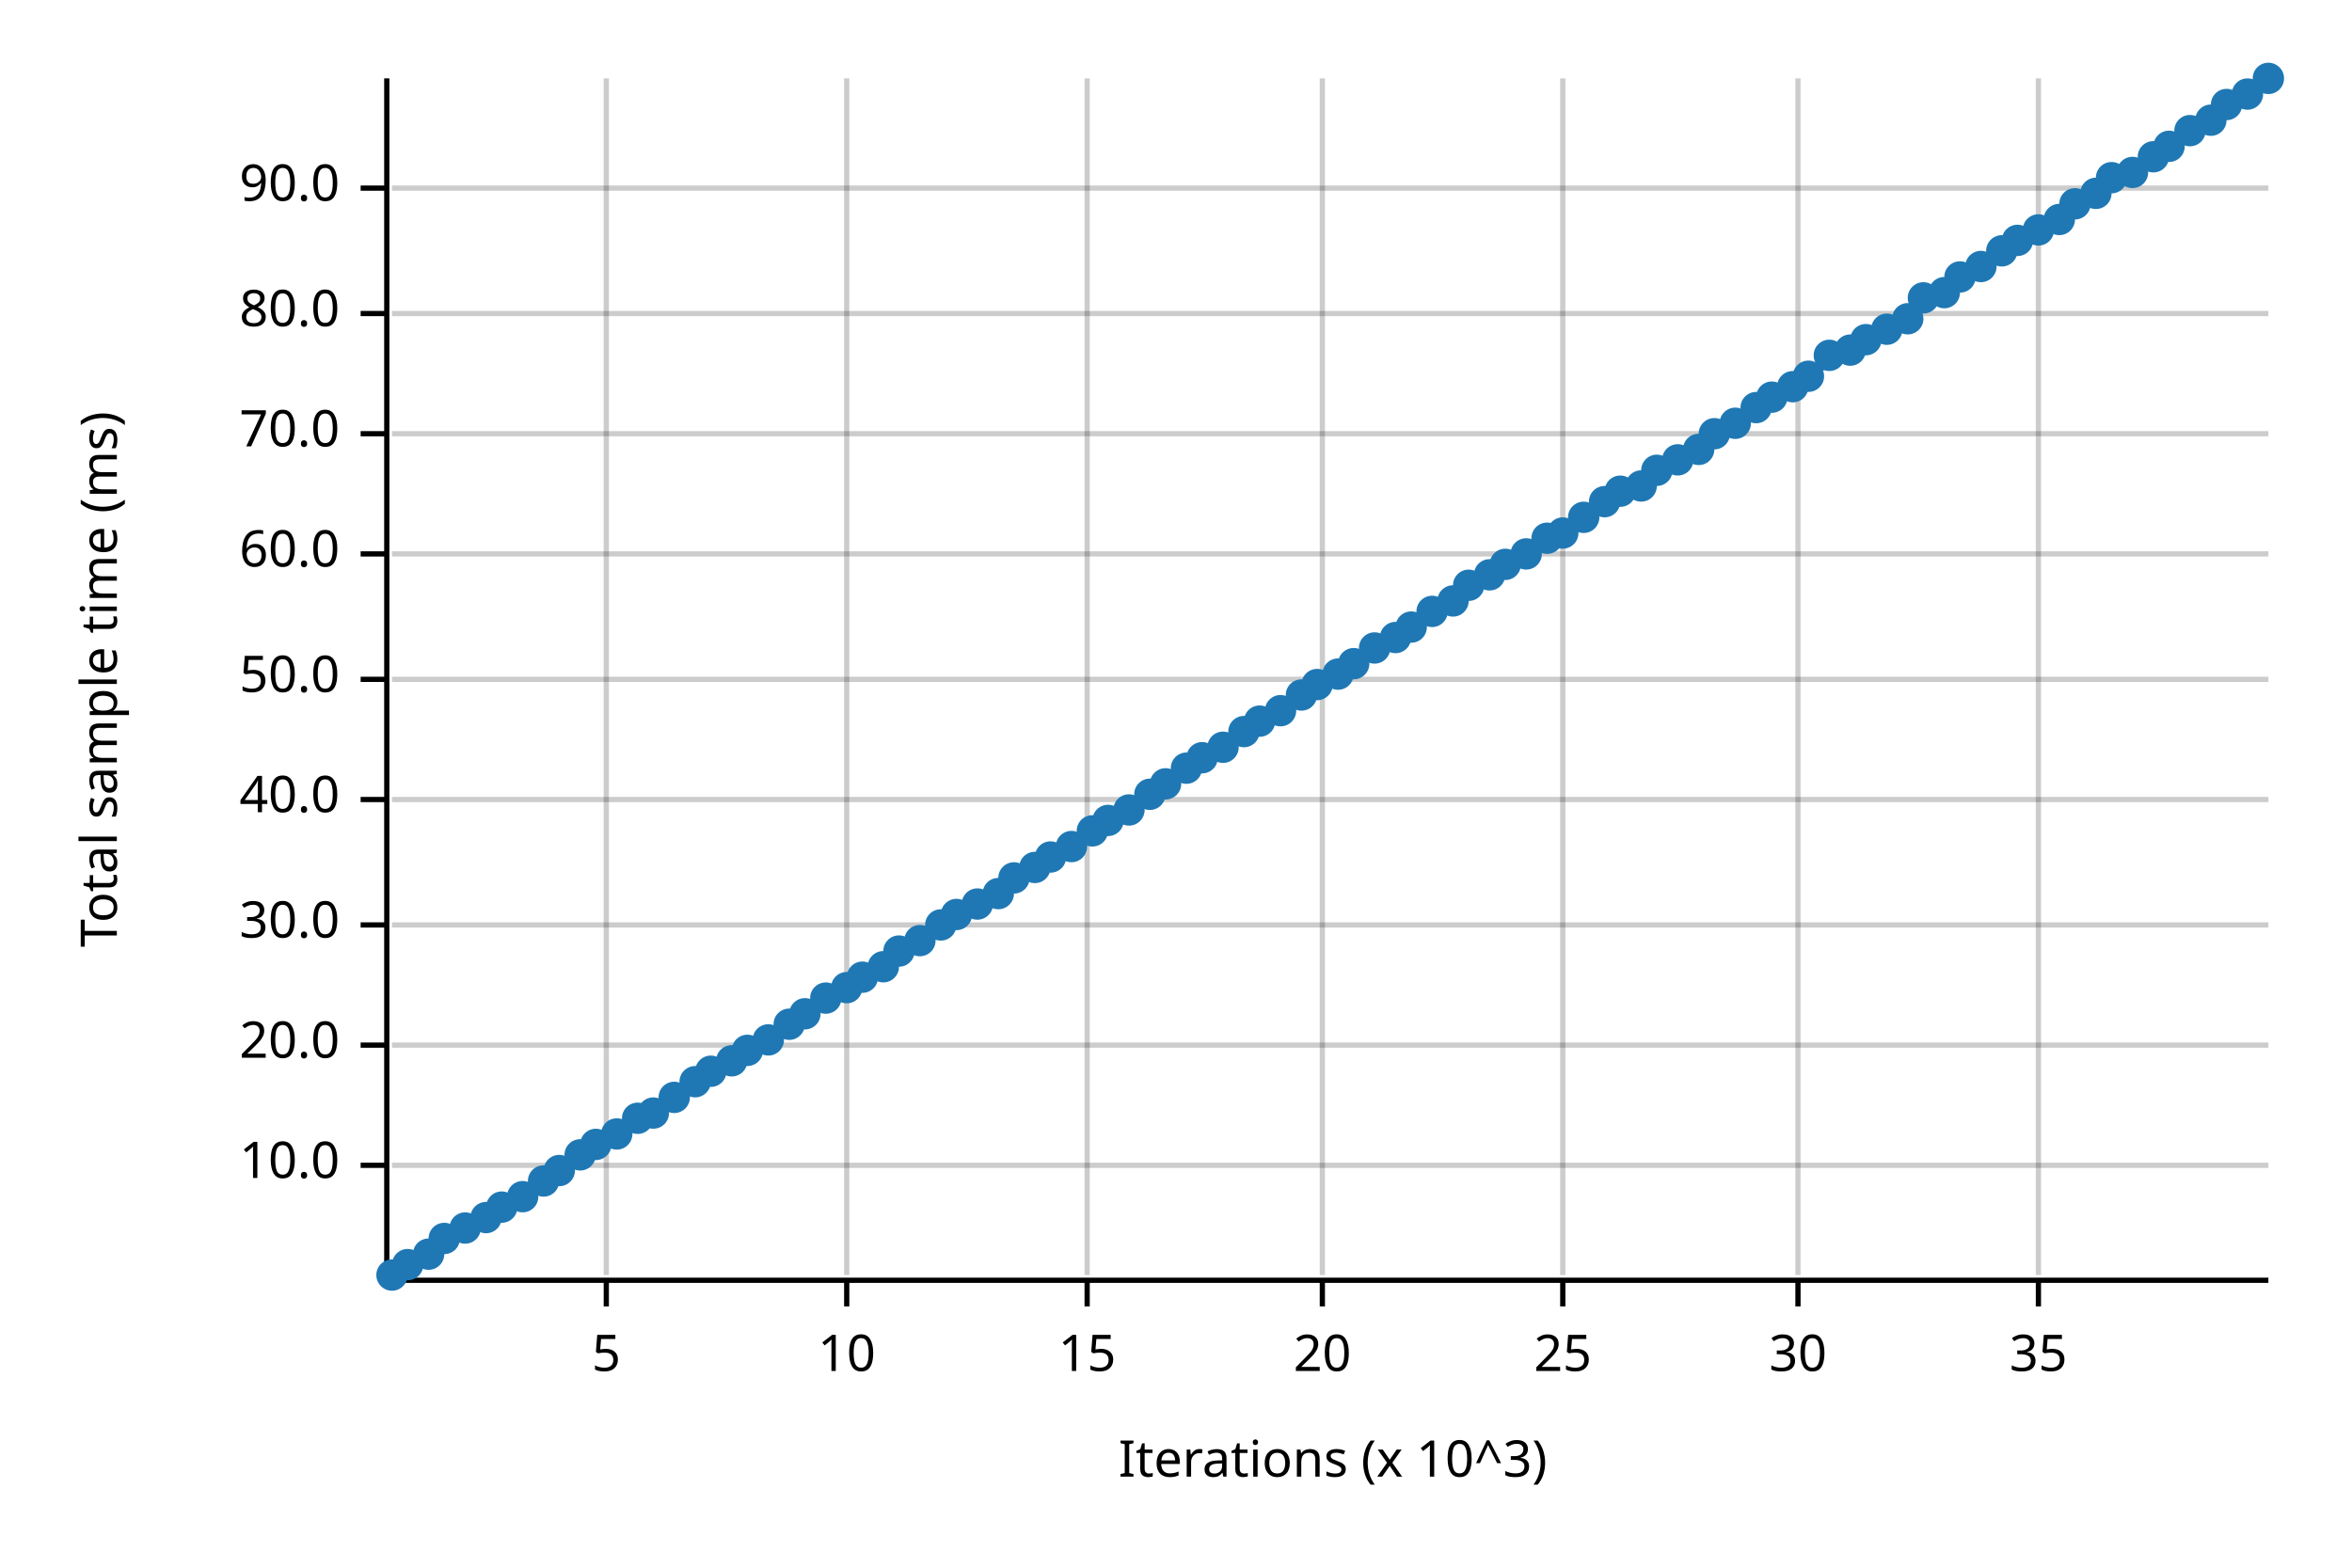
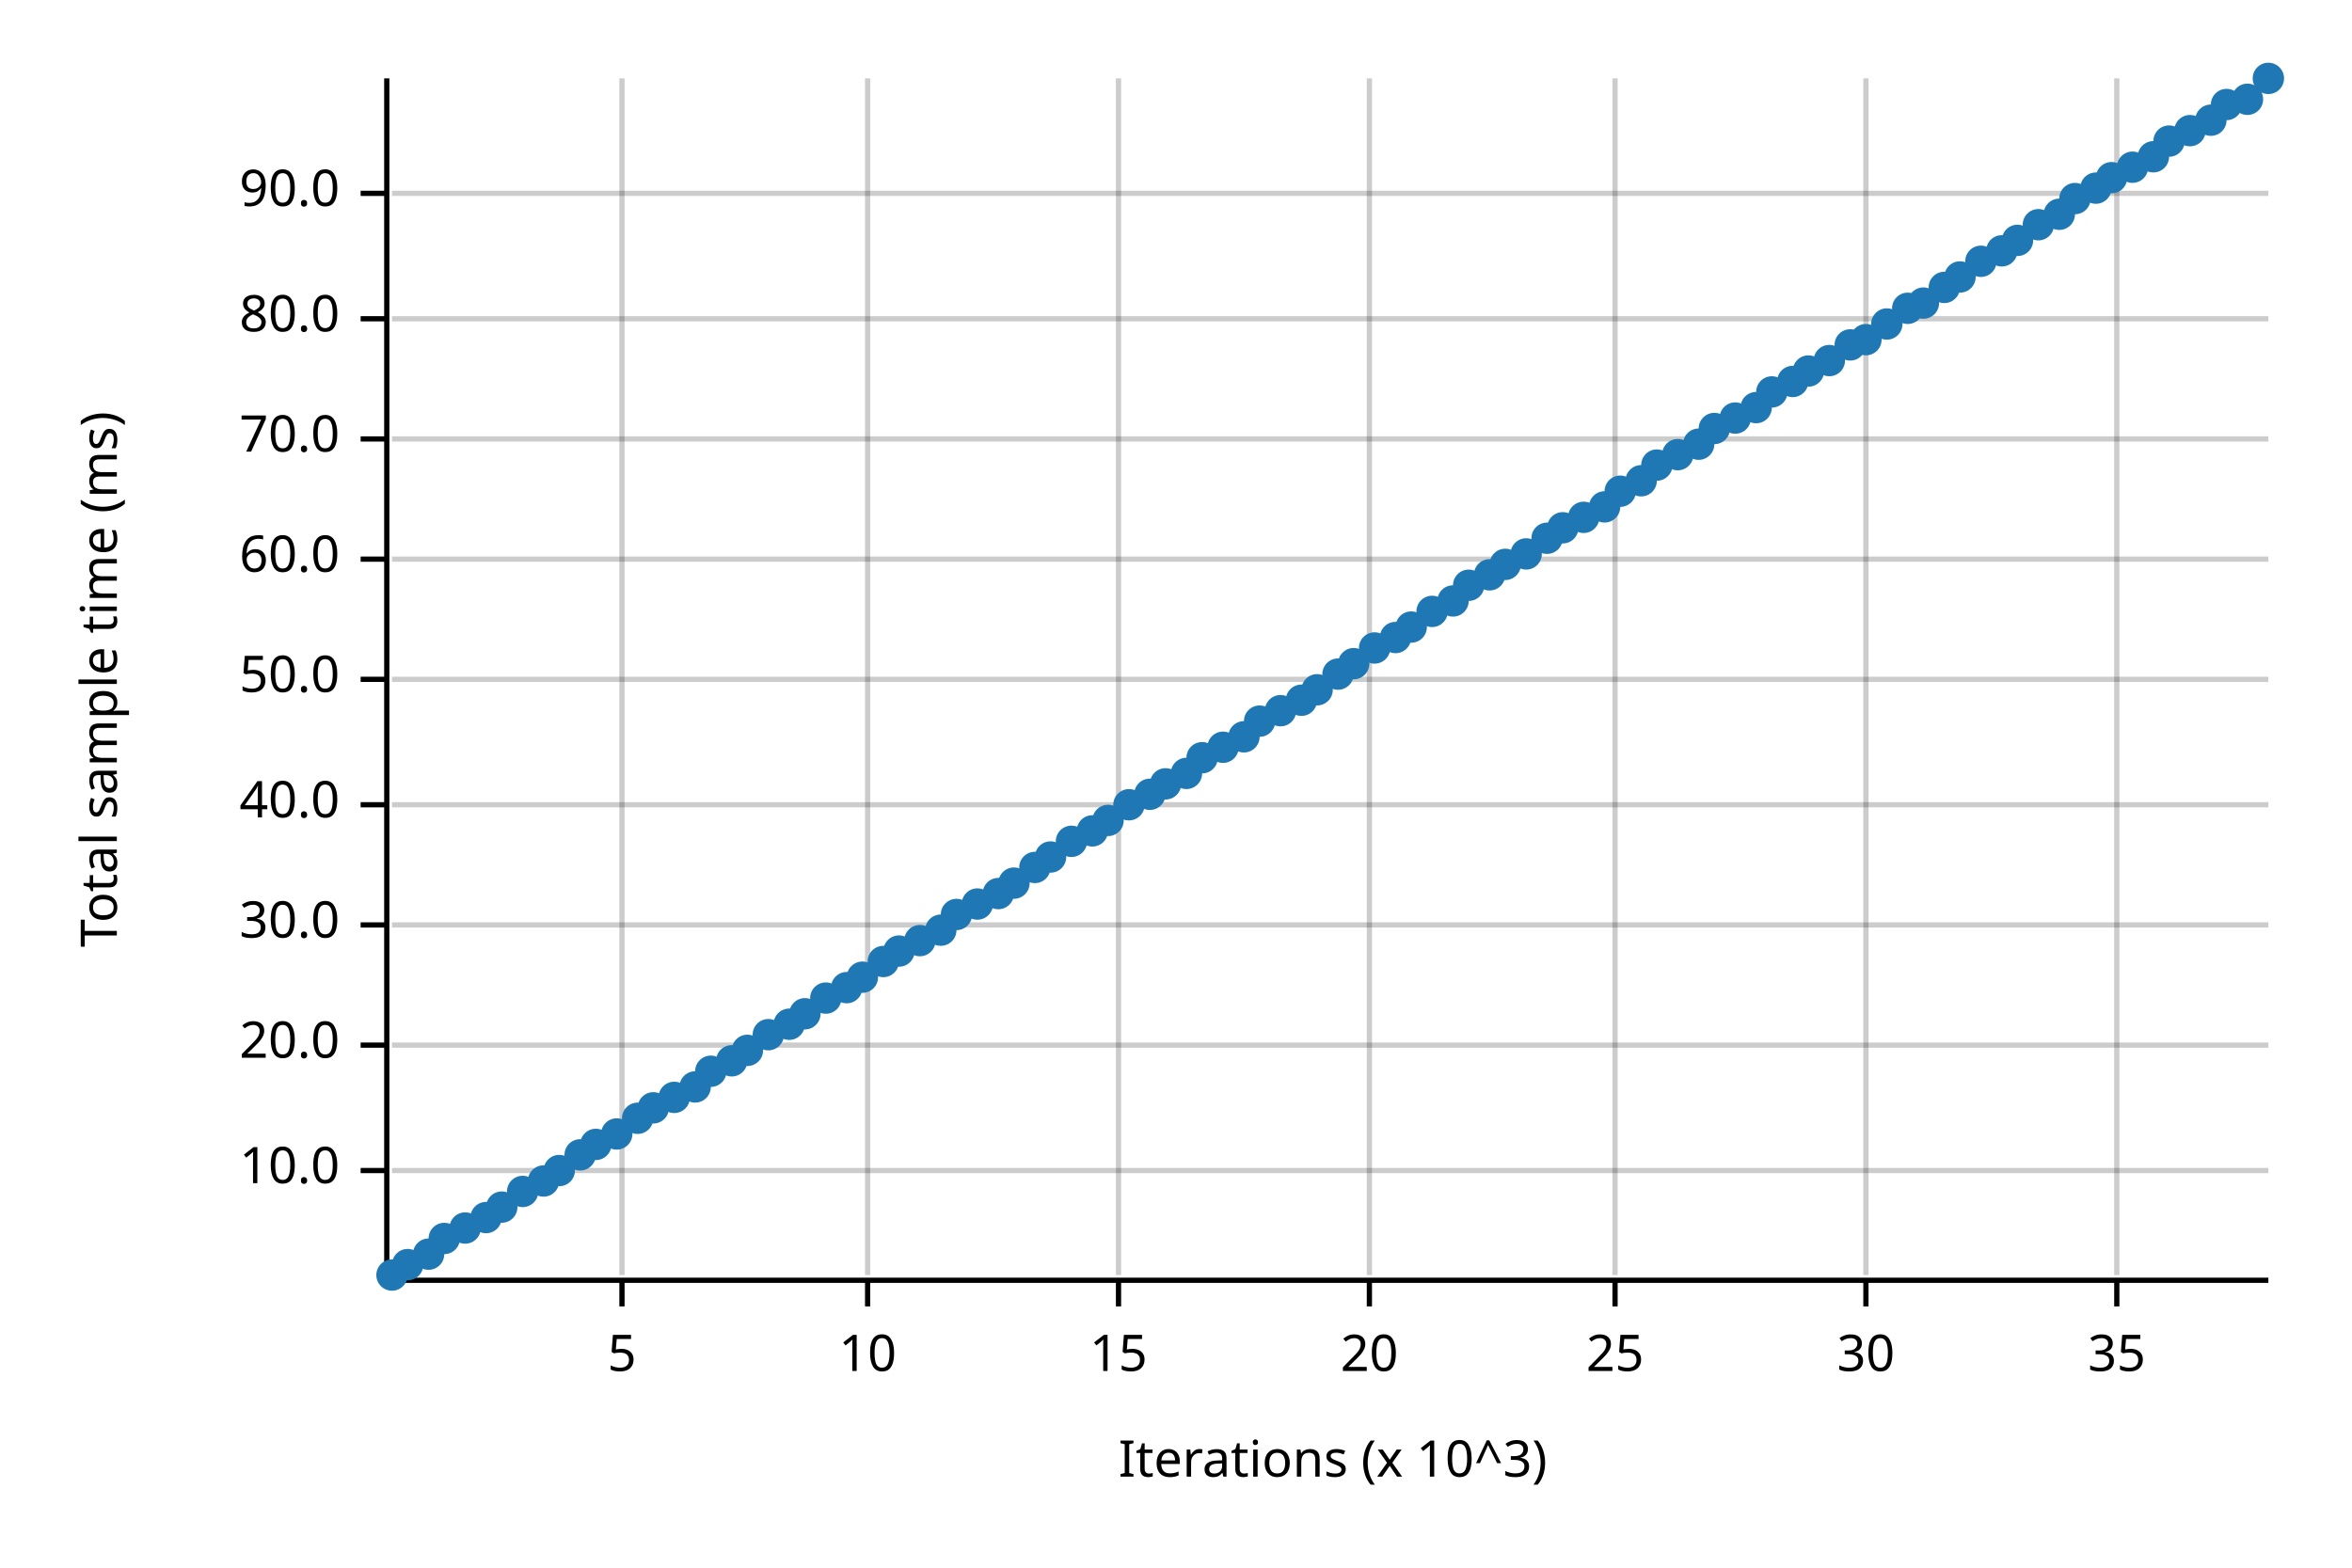
<svg xmlns="http://www.w3.org/2000/svg" width="450" height="300" viewBox="0 0 450 300">
  <text x="15" y="130" dy="0.76em" text-anchor="middle" font-family="sans-serif" font-size="9.677" opacity="1" fill="#000000" transform="rotate(270, 15, 130)">
Total sample time (ms)
</text>
  <text x="255" y="285" dy="-0.5ex" text-anchor="middle" font-family="sans-serif" font-size="9.677" opacity="1" fill="#000000">
Iterations (x 10^3)
</text>
-   <line opacity="0.2" stroke="#000000" stroke-width="1" x1="116" y1="244" x2="116" y2="15" />
-   <line opacity="0.2" stroke="#000000" stroke-width="1" x1="162" y1="244" x2="162" y2="15" />
-   <line opacity="0.2" stroke="#000000" stroke-width="1" x1="208" y1="244" x2="208" y2="15" />
-   <line opacity="0.2" stroke="#000000" stroke-width="1" x1="253" y1="244" x2="253" y2="15" />
-   <line opacity="0.2" stroke="#000000" stroke-width="1" x1="299" y1="244" x2="299" y2="15" />
-   <line opacity="0.2" stroke="#000000" stroke-width="1" x1="344" y1="244" x2="344" y2="15" />
-   <line opacity="0.2" stroke="#000000" stroke-width="1" x1="390" y1="244" x2="390" y2="15" />
-   <line opacity="0.2" stroke="#000000" stroke-width="1" x1="75" y1="223" x2="434" y2="223" />
+   <line opacity="0.2" stroke="#000000" stroke-width="1" x1="119" y1="244" x2="119" y2="15" />
+   <line opacity="0.2" stroke="#000000" stroke-width="1" x1="166" y1="244" x2="166" y2="15" />
+   <line opacity="0.2" stroke="#000000" stroke-width="1" x1="214" y1="244" x2="214" y2="15" />
+   <line opacity="0.2" stroke="#000000" stroke-width="1" x1="262" y1="244" x2="262" y2="15" />
+   <line opacity="0.2" stroke="#000000" stroke-width="1" x1="309" y1="244" x2="309" y2="15" />
+   <line opacity="0.2" stroke="#000000" stroke-width="1" x1="357" y1="244" x2="357" y2="15" />
+   <line opacity="0.2" stroke="#000000" stroke-width="1" x1="405" y1="244" x2="405" y2="15" />
+   <line opacity="0.2" stroke="#000000" stroke-width="1" x1="75" y1="224" x2="434" y2="224" />
  <line opacity="0.2" stroke="#000000" stroke-width="1" x1="75" y1="200" x2="434" y2="200" />
  <line opacity="0.2" stroke="#000000" stroke-width="1" x1="75" y1="177" x2="434" y2="177" />
-   <line opacity="0.2" stroke="#000000" stroke-width="1" x1="75" y1="153" x2="434" y2="153" />
+   <line opacity="0.2" stroke="#000000" stroke-width="1" x1="75" y1="154" x2="434" y2="154" />
  <line opacity="0.2" stroke="#000000" stroke-width="1" x1="75" y1="130" x2="434" y2="130" />
-   <line opacity="0.2" stroke="#000000" stroke-width="1" x1="75" y1="106" x2="434" y2="106" />
-   <line opacity="0.2" stroke="#000000" stroke-width="1" x1="75" y1="83" x2="434" y2="83" />
-   <line opacity="0.2" stroke="#000000" stroke-width="1" x1="75" y1="60" x2="434" y2="60" />
-   <line opacity="0.2" stroke="#000000" stroke-width="1" x1="75" y1="36" x2="434" y2="36" />
+   <line opacity="0.2" stroke="#000000" stroke-width="1" x1="75" y1="107" x2="434" y2="107" />
+   <line opacity="0.2" stroke="#000000" stroke-width="1" x1="75" y1="84" x2="434" y2="84" />
+   <line opacity="0.2" stroke="#000000" stroke-width="1" x1="75" y1="61" x2="434" y2="61" />
+   <line opacity="0.2" stroke="#000000" stroke-width="1" x1="75" y1="37" x2="434" y2="37" />
  <polyline fill="none" opacity="1" stroke="#000000" stroke-width="1" points="74,15 74,244 " />
-   <text x="65" y="223" dy="0.5ex" text-anchor="end" font-family="sans-serif" font-size="9.677" opacity="1" fill="#000000">
+   <text x="65" y="224" dy="0.5ex" text-anchor="end" font-family="sans-serif" font-size="9.677" opacity="1" fill="#000000">
10.0
</text>
-   <polyline fill="none" opacity="1" stroke="#000000" stroke-width="1" points="69,223 74,223 " />
+   <polyline fill="none" opacity="1" stroke="#000000" stroke-width="1" points="69,224 74,224 " />
  <text x="65" y="200" dy="0.5ex" text-anchor="end" font-family="sans-serif" font-size="9.677" opacity="1" fill="#000000">
20.0
</text>
  <polyline fill="none" opacity="1" stroke="#000000" stroke-width="1" points="69,200 74,200 " />
  <text x="65" y="177" dy="0.5ex" text-anchor="end" font-family="sans-serif" font-size="9.677" opacity="1" fill="#000000">
30.0
</text>
  <polyline fill="none" opacity="1" stroke="#000000" stroke-width="1" points="69,177 74,177 " />
-   <text x="65" y="153" dy="0.5ex" text-anchor="end" font-family="sans-serif" font-size="9.677" opacity="1" fill="#000000">
+   <text x="65" y="154" dy="0.5ex" text-anchor="end" font-family="sans-serif" font-size="9.677" opacity="1" fill="#000000">
40.0
</text>
-   <polyline fill="none" opacity="1" stroke="#000000" stroke-width="1" points="69,153 74,153 " />
+   <polyline fill="none" opacity="1" stroke="#000000" stroke-width="1" points="69,154 74,154 " />
  <text x="65" y="130" dy="0.5ex" text-anchor="end" font-family="sans-serif" font-size="9.677" opacity="1" fill="#000000">
50.0
</text>
  <polyline fill="none" opacity="1" stroke="#000000" stroke-width="1" points="69,130 74,130 " />
-   <text x="65" y="106" dy="0.5ex" text-anchor="end" font-family="sans-serif" font-size="9.677" opacity="1" fill="#000000">
+   <text x="65" y="107" dy="0.5ex" text-anchor="end" font-family="sans-serif" font-size="9.677" opacity="1" fill="#000000">
60.0
</text>
-   <polyline fill="none" opacity="1" stroke="#000000" stroke-width="1" points="69,106 74,106 " />
-   <text x="65" y="83" dy="0.5ex" text-anchor="end" font-family="sans-serif" font-size="9.677" opacity="1" fill="#000000">
+   <polyline fill="none" opacity="1" stroke="#000000" stroke-width="1" points="69,107 74,107 " />
+   <text x="65" y="84" dy="0.5ex" text-anchor="end" font-family="sans-serif" font-size="9.677" opacity="1" fill="#000000">
70.0
</text>
-   <polyline fill="none" opacity="1" stroke="#000000" stroke-width="1" points="69,83 74,83 " />
-   <text x="65" y="60" dy="0.5ex" text-anchor="end" font-family="sans-serif" font-size="9.677" opacity="1" fill="#000000">
+   <polyline fill="none" opacity="1" stroke="#000000" stroke-width="1" points="69,84 74,84 " />
+   <text x="65" y="61" dy="0.5ex" text-anchor="end" font-family="sans-serif" font-size="9.677" opacity="1" fill="#000000">
80.0
</text>
-   <polyline fill="none" opacity="1" stroke="#000000" stroke-width="1" points="69,60 74,60 " />
-   <text x="65" y="36" dy="0.5ex" text-anchor="end" font-family="sans-serif" font-size="9.677" opacity="1" fill="#000000">
+   <polyline fill="none" opacity="1" stroke="#000000" stroke-width="1" points="69,61 74,61 " />
+   <text x="65" y="37" dy="0.5ex" text-anchor="end" font-family="sans-serif" font-size="9.677" opacity="1" fill="#000000">
90.0
</text>
-   <polyline fill="none" opacity="1" stroke="#000000" stroke-width="1" points="69,36 74,36 " />
+   <polyline fill="none" opacity="1" stroke="#000000" stroke-width="1" points="69,37 74,37 " />
  <polyline fill="none" opacity="1" stroke="#000000" stroke-width="1" points="75,245 434,245 " />
-   <text x="116" y="255" dy="0.76em" text-anchor="middle" font-family="sans-serif" font-size="9.677" opacity="1" fill="#000000">
+   <text x="119" y="255" dy="0.76em" text-anchor="middle" font-family="sans-serif" font-size="9.677" opacity="1" fill="#000000">
5
</text>
-   <polyline fill="none" opacity="1" stroke="#000000" stroke-width="1" points="116,245 116,250 " />
-   <text x="162" y="255" dy="0.76em" text-anchor="middle" font-family="sans-serif" font-size="9.677" opacity="1" fill="#000000">
+   <polyline fill="none" opacity="1" stroke="#000000" stroke-width="1" points="119,245 119,250 " />
+   <text x="166" y="255" dy="0.76em" text-anchor="middle" font-family="sans-serif" font-size="9.677" opacity="1" fill="#000000">
10
</text>
-   <polyline fill="none" opacity="1" stroke="#000000" stroke-width="1" points="162,245 162,250 " />
-   <text x="208" y="255" dy="0.76em" text-anchor="middle" font-family="sans-serif" font-size="9.677" opacity="1" fill="#000000">
+   <polyline fill="none" opacity="1" stroke="#000000" stroke-width="1" points="166,245 166,250 " />
+   <text x="214" y="255" dy="0.76em" text-anchor="middle" font-family="sans-serif" font-size="9.677" opacity="1" fill="#000000">
15
</text>
-   <polyline fill="none" opacity="1" stroke="#000000" stroke-width="1" points="208,245 208,250 " />
-   <text x="253" y="255" dy="0.76em" text-anchor="middle" font-family="sans-serif" font-size="9.677" opacity="1" fill="#000000">
+   <polyline fill="none" opacity="1" stroke="#000000" stroke-width="1" points="214,245 214,250 " />
+   <text x="262" y="255" dy="0.76em" text-anchor="middle" font-family="sans-serif" font-size="9.677" opacity="1" fill="#000000">
20
</text>
-   <polyline fill="none" opacity="1" stroke="#000000" stroke-width="1" points="253,245 253,250 " />
-   <text x="299" y="255" dy="0.76em" text-anchor="middle" font-family="sans-serif" font-size="9.677" opacity="1" fill="#000000">
+   <polyline fill="none" opacity="1" stroke="#000000" stroke-width="1" points="262,245 262,250 " />
+   <text x="309" y="255" dy="0.76em" text-anchor="middle" font-family="sans-serif" font-size="9.677" opacity="1" fill="#000000">
25
</text>
-   <polyline fill="none" opacity="1" stroke="#000000" stroke-width="1" points="299,245 299,250 " />
-   <text x="344" y="255" dy="0.76em" text-anchor="middle" font-family="sans-serif" font-size="9.677" opacity="1" fill="#000000">
+   <polyline fill="none" opacity="1" stroke="#000000" stroke-width="1" points="309,245 309,250 " />
+   <text x="357" y="255" dy="0.76em" text-anchor="middle" font-family="sans-serif" font-size="9.677" opacity="1" fill="#000000">
30
</text>
-   <polyline fill="none" opacity="1" stroke="#000000" stroke-width="1" points="344,245 344,250 " />
-   <text x="390" y="255" dy="0.76em" text-anchor="middle" font-family="sans-serif" font-size="9.677" opacity="1" fill="#000000">
+   <polyline fill="none" opacity="1" stroke="#000000" stroke-width="1" points="357,245 357,250 " />
+   <text x="405" y="255" dy="0.76em" text-anchor="middle" font-family="sans-serif" font-size="9.677" opacity="1" fill="#000000">
35
</text>
-   <polyline fill="none" opacity="1" stroke="#000000" stroke-width="1" points="390,245 390,250 " />
+   <polyline fill="none" opacity="1" stroke="#000000" stroke-width="1" points="405,245 405,250 " />
  <circle cx="75" cy="244" r="3" opacity="1" fill="#1F78B4" stroke="none" stroke-width="1" />
  <circle cx="78" cy="242" r="3" opacity="1" fill="#1F78B4" stroke="none" stroke-width="1" />
  <circle cx="82" cy="240" r="3" opacity="1" fill="#1F78B4" stroke="none" stroke-width="1" />
  <circle cx="85" cy="237" r="3" opacity="1" fill="#1F78B4" stroke="none" stroke-width="1" />
  <circle cx="89" cy="235" r="3" opacity="1" fill="#1F78B4" stroke="none" stroke-width="1" />
  <circle cx="93" cy="233" r="3" opacity="1" fill="#1F78B4" stroke="none" stroke-width="1" />
  <circle cx="96" cy="231" r="3" opacity="1" fill="#1F78B4" stroke="none" stroke-width="1" />
-   <circle cx="100" cy="229" r="3" opacity="1" fill="#1F78B4" stroke="none" stroke-width="1" />
+   <circle cx="100" cy="228" r="3" opacity="1" fill="#1F78B4" stroke="none" stroke-width="1" />
  <circle cx="104" cy="226" r="3" opacity="1" fill="#1F78B4" stroke="none" stroke-width="1" />
  <circle cx="107" cy="224" r="3" opacity="1" fill="#1F78B4" stroke="none" stroke-width="1" />
  <circle cx="111" cy="221" r="3" opacity="1" fill="#1F78B4" stroke="none" stroke-width="1" />
  <circle cx="114" cy="219" r="3" opacity="1" fill="#1F78B4" stroke="none" stroke-width="1" />
  <circle cx="118" cy="217" r="3" opacity="1" fill="#1F78B4" stroke="none" stroke-width="1" />
  <circle cx="122" cy="214" r="3" opacity="1" fill="#1F78B4" stroke="none" stroke-width="1" />
-   <circle cx="125" cy="213" r="3" opacity="1" fill="#1F78B4" stroke="none" stroke-width="1" />
+   <circle cx="125" cy="212" r="3" opacity="1" fill="#1F78B4" stroke="none" stroke-width="1" />
  <circle cx="129" cy="210" r="3" opacity="1" fill="#1F78B4" stroke="none" stroke-width="1" />
-   <circle cx="133" cy="207" r="3" opacity="1" fill="#1F78B4" stroke="none" stroke-width="1" />
+   <circle cx="133" cy="208" r="3" opacity="1" fill="#1F78B4" stroke="none" stroke-width="1" />
  <circle cx="136" cy="205" r="3" opacity="1" fill="#1F78B4" stroke="none" stroke-width="1" />
  <circle cx="140" cy="203" r="3" opacity="1" fill="#1F78B4" stroke="none" stroke-width="1" />
  <circle cx="143" cy="201" r="3" opacity="1" fill="#1F78B4" stroke="none" stroke-width="1" />
-   <circle cx="147" cy="199" r="3" opacity="1" fill="#1F78B4" stroke="none" stroke-width="1" />
+   <circle cx="147" cy="198" r="3" opacity="1" fill="#1F78B4" stroke="none" stroke-width="1" />
  <circle cx="151" cy="196" r="3" opacity="1" fill="#1F78B4" stroke="none" stroke-width="1" />
  <circle cx="154" cy="194" r="3" opacity="1" fill="#1F78B4" stroke="none" stroke-width="1" />
  <circle cx="158" cy="191" r="3" opacity="1" fill="#1F78B4" stroke="none" stroke-width="1" />
  <circle cx="162" cy="189" r="3" opacity="1" fill="#1F78B4" stroke="none" stroke-width="1" />
  <circle cx="165" cy="187" r="3" opacity="1" fill="#1F78B4" stroke="none" stroke-width="1" />
-   <circle cx="169" cy="185" r="3" opacity="1" fill="#1F78B4" stroke="none" stroke-width="1" />
+   <circle cx="169" cy="184" r="3" opacity="1" fill="#1F78B4" stroke="none" stroke-width="1" />
  <circle cx="172" cy="182" r="3" opacity="1" fill="#1F78B4" stroke="none" stroke-width="1" />
  <circle cx="176" cy="180" r="3" opacity="1" fill="#1F78B4" stroke="none" stroke-width="1" />
-   <circle cx="180" cy="177" r="3" opacity="1" fill="#1F78B4" stroke="none" stroke-width="1" />
+   <circle cx="180" cy="178" r="3" opacity="1" fill="#1F78B4" stroke="none" stroke-width="1" />
  <circle cx="183" cy="175" r="3" opacity="1" fill="#1F78B4" stroke="none" stroke-width="1" />
  <circle cx="187" cy="173" r="3" opacity="1" fill="#1F78B4" stroke="none" stroke-width="1" />
  <circle cx="191" cy="171" r="3" opacity="1" fill="#1F78B4" stroke="none" stroke-width="1" />
-   <circle cx="194" cy="168" r="3" opacity="1" fill="#1F78B4" stroke="none" stroke-width="1" />
+   <circle cx="194" cy="169" r="3" opacity="1" fill="#1F78B4" stroke="none" stroke-width="1" />
  <circle cx="198" cy="166" r="3" opacity="1" fill="#1F78B4" stroke="none" stroke-width="1" />
  <circle cx="201" cy="164" r="3" opacity="1" fill="#1F78B4" stroke="none" stroke-width="1" />
-   <circle cx="205" cy="162" r="3" opacity="1" fill="#1F78B4" stroke="none" stroke-width="1" />
+   <circle cx="205" cy="161" r="3" opacity="1" fill="#1F78B4" stroke="none" stroke-width="1" />
  <circle cx="209" cy="159" r="3" opacity="1" fill="#1F78B4" stroke="none" stroke-width="1" />
  <circle cx="212" cy="157" r="3" opacity="1" fill="#1F78B4" stroke="none" stroke-width="1" />
-   <circle cx="216" cy="155" r="3" opacity="1" fill="#1F78B4" stroke="none" stroke-width="1" />
+   <circle cx="216" cy="154" r="3" opacity="1" fill="#1F78B4" stroke="none" stroke-width="1" />
  <circle cx="220" cy="152" r="3" opacity="1" fill="#1F78B4" stroke="none" stroke-width="1" />
  <circle cx="223" cy="150" r="3" opacity="1" fill="#1F78B4" stroke="none" stroke-width="1" />
-   <circle cx="227" cy="147" r="3" opacity="1" fill="#1F78B4" stroke="none" stroke-width="1" />
+   <circle cx="227" cy="148" r="3" opacity="1" fill="#1F78B4" stroke="none" stroke-width="1" />
  <circle cx="230" cy="145" r="3" opacity="1" fill="#1F78B4" stroke="none" stroke-width="1" />
  <circle cx="234" cy="143" r="3" opacity="1" fill="#1F78B4" stroke="none" stroke-width="1" />
-   <circle cx="238" cy="140" r="3" opacity="1" fill="#1F78B4" stroke="none" stroke-width="1" />
+   <circle cx="238" cy="141" r="3" opacity="1" fill="#1F78B4" stroke="none" stroke-width="1" />
  <circle cx="241" cy="138" r="3" opacity="1" fill="#1F78B4" stroke="none" stroke-width="1" />
  <circle cx="245" cy="136" r="3" opacity="1" fill="#1F78B4" stroke="none" stroke-width="1" />
-   <circle cx="249" cy="133" r="3" opacity="1" fill="#1F78B4" stroke="none" stroke-width="1" />
-   <circle cx="252" cy="131" r="3" opacity="1" fill="#1F78B4" stroke="none" stroke-width="1" />
+   <circle cx="249" cy="134" r="3" opacity="1" fill="#1F78B4" stroke="none" stroke-width="1" />
+   <circle cx="252" cy="132" r="3" opacity="1" fill="#1F78B4" stroke="none" stroke-width="1" />
  <circle cx="256" cy="129" r="3" opacity="1" fill="#1F78B4" stroke="none" stroke-width="1" />
  <circle cx="259" cy="127" r="3" opacity="1" fill="#1F78B4" stroke="none" stroke-width="1" />
  <circle cx="263" cy="124" r="3" opacity="1" fill="#1F78B4" stroke="none" stroke-width="1" />
  <circle cx="267" cy="122" r="3" opacity="1" fill="#1F78B4" stroke="none" stroke-width="1" />
  <circle cx="270" cy="120" r="3" opacity="1" fill="#1F78B4" stroke="none" stroke-width="1" />
  <circle cx="274" cy="117" r="3" opacity="1" fill="#1F78B4" stroke="none" stroke-width="1" />
  <circle cx="278" cy="115" r="3" opacity="1" fill="#1F78B4" stroke="none" stroke-width="1" />
  <circle cx="281" cy="112" r="3" opacity="1" fill="#1F78B4" stroke="none" stroke-width="1" />
  <circle cx="285" cy="110" r="3" opacity="1" fill="#1F78B4" stroke="none" stroke-width="1" />
  <circle cx="288" cy="108" r="3" opacity="1" fill="#1F78B4" stroke="none" stroke-width="1" />
  <circle cx="292" cy="106" r="3" opacity="1" fill="#1F78B4" stroke="none" stroke-width="1" />
  <circle cx="296" cy="103" r="3" opacity="1" fill="#1F78B4" stroke="none" stroke-width="1" />
-   <circle cx="299" cy="102" r="3" opacity="1" fill="#1F78B4" stroke="none" stroke-width="1" />
+   <circle cx="299" cy="101" r="3" opacity="1" fill="#1F78B4" stroke="none" stroke-width="1" />
  <circle cx="303" cy="99" r="3" opacity="1" fill="#1F78B4" stroke="none" stroke-width="1" />
-   <circle cx="307" cy="96" r="3" opacity="1" fill="#1F78B4" stroke="none" stroke-width="1" />
+   <circle cx="307" cy="97" r="3" opacity="1" fill="#1F78B4" stroke="none" stroke-width="1" />
  <circle cx="310" cy="94" r="3" opacity="1" fill="#1F78B4" stroke="none" stroke-width="1" />
-   <circle cx="314" cy="93" r="3" opacity="1" fill="#1F78B4" stroke="none" stroke-width="1" />
-   <circle cx="317" cy="90" r="3" opacity="1" fill="#1F78B4" stroke="none" stroke-width="1" />
-   <circle cx="321" cy="88" r="3" opacity="1" fill="#1F78B4" stroke="none" stroke-width="1" />
-   <circle cx="325" cy="86" r="3" opacity="1" fill="#1F78B4" stroke="none" stroke-width="1" />
-   <circle cx="328" cy="83" r="3" opacity="1" fill="#1F78B4" stroke="none" stroke-width="1" />
-   <circle cx="332" cy="81" r="3" opacity="1" fill="#1F78B4" stroke="none" stroke-width="1" />
+   <circle cx="314" cy="92" r="3" opacity="1" fill="#1F78B4" stroke="none" stroke-width="1" />
+   <circle cx="317" cy="89" r="3" opacity="1" fill="#1F78B4" stroke="none" stroke-width="1" />
+   <circle cx="321" cy="87" r="3" opacity="1" fill="#1F78B4" stroke="none" stroke-width="1" />
+   <circle cx="325" cy="85" r="3" opacity="1" fill="#1F78B4" stroke="none" stroke-width="1" />
+   <circle cx="328" cy="82" r="3" opacity="1" fill="#1F78B4" stroke="none" stroke-width="1" />
+   <circle cx="332" cy="80" r="3" opacity="1" fill="#1F78B4" stroke="none" stroke-width="1" />
  <circle cx="336" cy="78" r="3" opacity="1" fill="#1F78B4" stroke="none" stroke-width="1" />
-   <circle cx="339" cy="76" r="3" opacity="1" fill="#1F78B4" stroke="none" stroke-width="1" />
-   <circle cx="343" cy="74" r="3" opacity="1" fill="#1F78B4" stroke="none" stroke-width="1" />
-   <circle cx="346" cy="72" r="3" opacity="1" fill="#1F78B4" stroke="none" stroke-width="1" />
-   <circle cx="350" cy="68" r="3" opacity="1" fill="#1F78B4" stroke="none" stroke-width="1" />
-   <circle cx="354" cy="67" r="3" opacity="1" fill="#1F78B4" stroke="none" stroke-width="1" />
+   <circle cx="339" cy="75" r="3" opacity="1" fill="#1F78B4" stroke="none" stroke-width="1" />
+   <circle cx="343" cy="73" r="3" opacity="1" fill="#1F78B4" stroke="none" stroke-width="1" />
+   <circle cx="346" cy="71" r="3" opacity="1" fill="#1F78B4" stroke="none" stroke-width="1" />
+   <circle cx="350" cy="69" r="3" opacity="1" fill="#1F78B4" stroke="none" stroke-width="1" />
+   <circle cx="354" cy="66" r="3" opacity="1" fill="#1F78B4" stroke="none" stroke-width="1" />
  <circle cx="357" cy="65" r="3" opacity="1" fill="#1F78B4" stroke="none" stroke-width="1" />
-   <circle cx="361" cy="63" r="3" opacity="1" fill="#1F78B4" stroke="none" stroke-width="1" />
-   <circle cx="365" cy="61" r="3" opacity="1" fill="#1F78B4" stroke="none" stroke-width="1" />
-   <circle cx="368" cy="57" r="3" opacity="1" fill="#1F78B4" stroke="none" stroke-width="1" />
-   <circle cx="372" cy="56" r="3" opacity="1" fill="#1F78B4" stroke="none" stroke-width="1" />
+   <circle cx="361" cy="62" r="3" opacity="1" fill="#1F78B4" stroke="none" stroke-width="1" />
+   <circle cx="365" cy="59" r="3" opacity="1" fill="#1F78B4" stroke="none" stroke-width="1" />
+   <circle cx="368" cy="58" r="3" opacity="1" fill="#1F78B4" stroke="none" stroke-width="1" />
+   <circle cx="372" cy="55" r="3" opacity="1" fill="#1F78B4" stroke="none" stroke-width="1" />
  <circle cx="375" cy="53" r="3" opacity="1" fill="#1F78B4" stroke="none" stroke-width="1" />
-   <circle cx="379" cy="51" r="3" opacity="1" fill="#1F78B4" stroke="none" stroke-width="1" />
+   <circle cx="379" cy="50" r="3" opacity="1" fill="#1F78B4" stroke="none" stroke-width="1" />
  <circle cx="383" cy="48" r="3" opacity="1" fill="#1F78B4" stroke="none" stroke-width="1" />
  <circle cx="386" cy="46" r="3" opacity="1" fill="#1F78B4" stroke="none" stroke-width="1" />
-   <circle cx="390" cy="44" r="3" opacity="1" fill="#1F78B4" stroke="none" stroke-width="1" />
-   <circle cx="394" cy="42" r="3" opacity="1" fill="#1F78B4" stroke="none" stroke-width="1" />
-   <circle cx="397" cy="39" r="3" opacity="1" fill="#1F78B4" stroke="none" stroke-width="1" />
-   <circle cx="401" cy="37" r="3" opacity="1" fill="#1F78B4" stroke="none" stroke-width="1" />
+   <circle cx="390" cy="43" r="3" opacity="1" fill="#1F78B4" stroke="none" stroke-width="1" />
+   <circle cx="394" cy="41" r="3" opacity="1" fill="#1F78B4" stroke="none" stroke-width="1" />
+   <circle cx="397" cy="38" r="3" opacity="1" fill="#1F78B4" stroke="none" stroke-width="1" />
+   <circle cx="401" cy="36" r="3" opacity="1" fill="#1F78B4" stroke="none" stroke-width="1" />
  <circle cx="404" cy="34" r="3" opacity="1" fill="#1F78B4" stroke="none" stroke-width="1" />
-   <circle cx="408" cy="33" r="3" opacity="1" fill="#1F78B4" stroke="none" stroke-width="1" />
+   <circle cx="408" cy="32" r="3" opacity="1" fill="#1F78B4" stroke="none" stroke-width="1" />
  <circle cx="412" cy="30" r="3" opacity="1" fill="#1F78B4" stroke="none" stroke-width="1" />
-   <circle cx="415" cy="28" r="3" opacity="1" fill="#1F78B4" stroke="none" stroke-width="1" />
+   <circle cx="415" cy="27" r="3" opacity="1" fill="#1F78B4" stroke="none" stroke-width="1" />
  <circle cx="419" cy="25" r="3" opacity="1" fill="#1F78B4" stroke="none" stroke-width="1" />
  <circle cx="423" cy="23" r="3" opacity="1" fill="#1F78B4" stroke="none" stroke-width="1" />
  <circle cx="426" cy="20" r="3" opacity="1" fill="#1F78B4" stroke="none" stroke-width="1" />
-   <circle cx="430" cy="18" r="3" opacity="1" fill="#1F78B4" stroke="none" stroke-width="1" />
+   <circle cx="430" cy="19" r="3" opacity="1" fill="#1F78B4" stroke="none" stroke-width="1" />
  <circle cx="434" cy="15" r="3" opacity="1" fill="#1F78B4" stroke="none" stroke-width="1" />
  <polyline fill="none" opacity="1" stroke="#1F78B4" stroke-width="1" points="75,245 434,16 " />
  <polygon opacity="0.25" fill="#1F78B4" points="75,245 434,16 434,16 " />
</svg>
